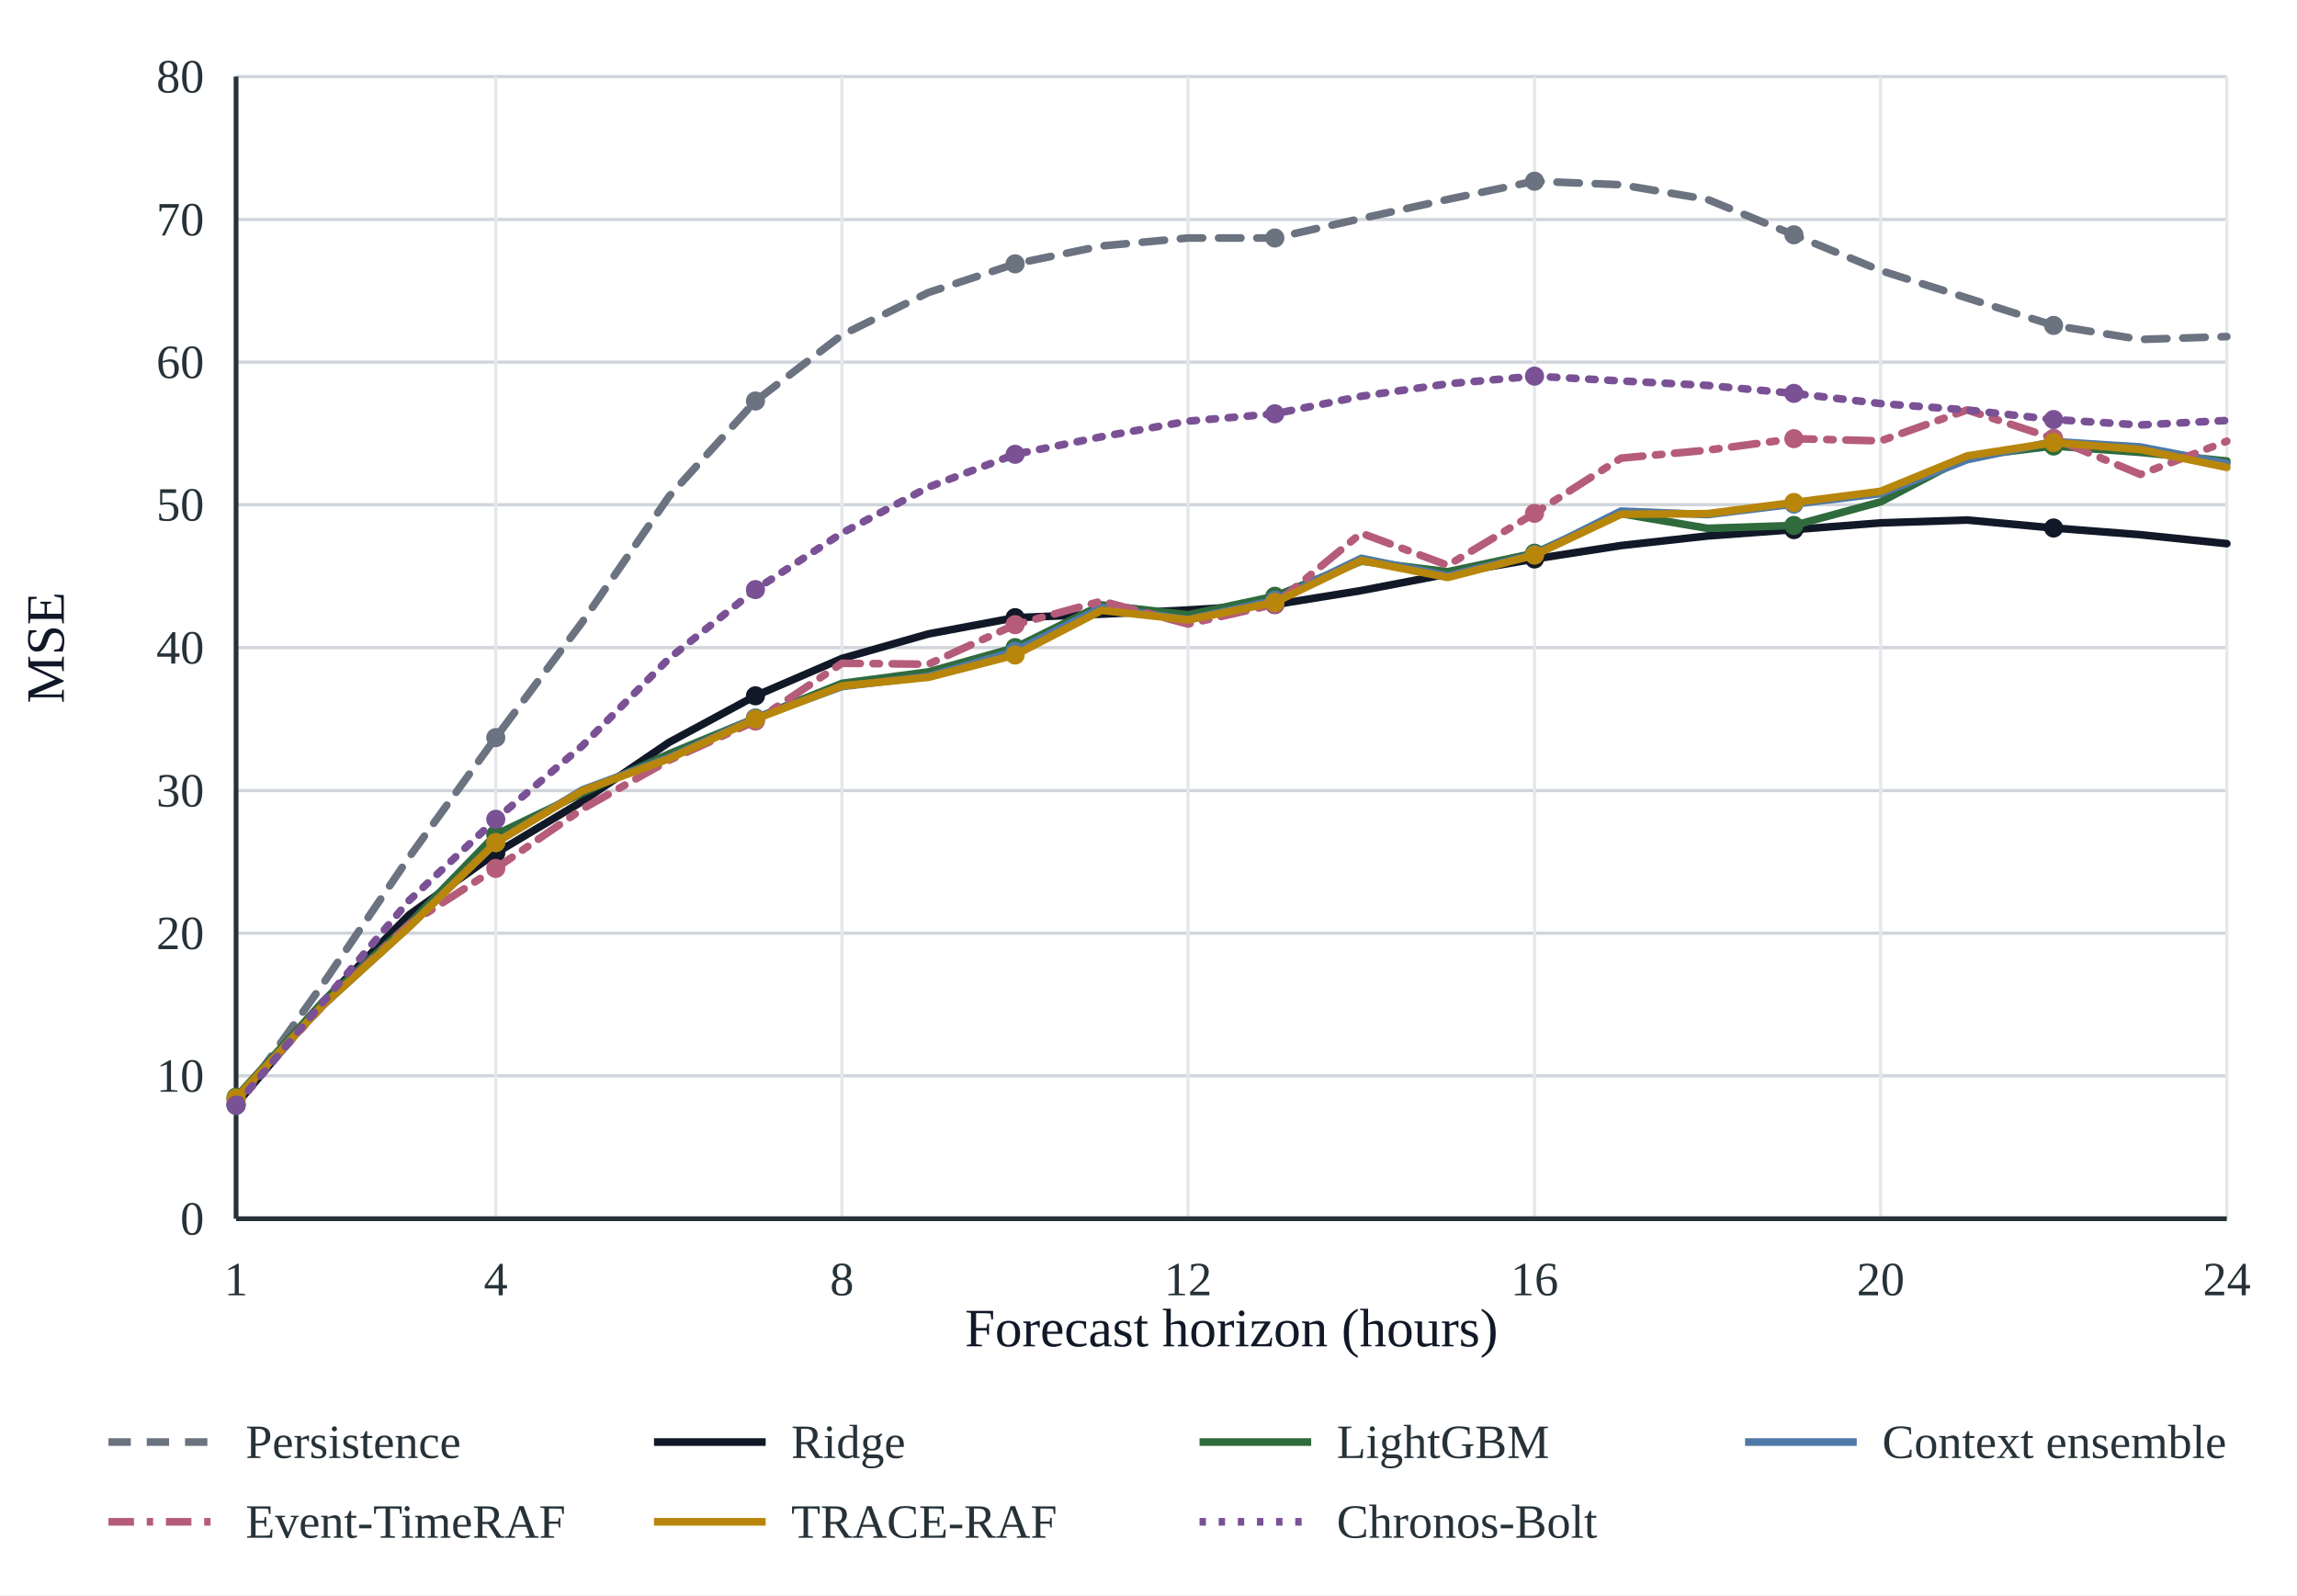
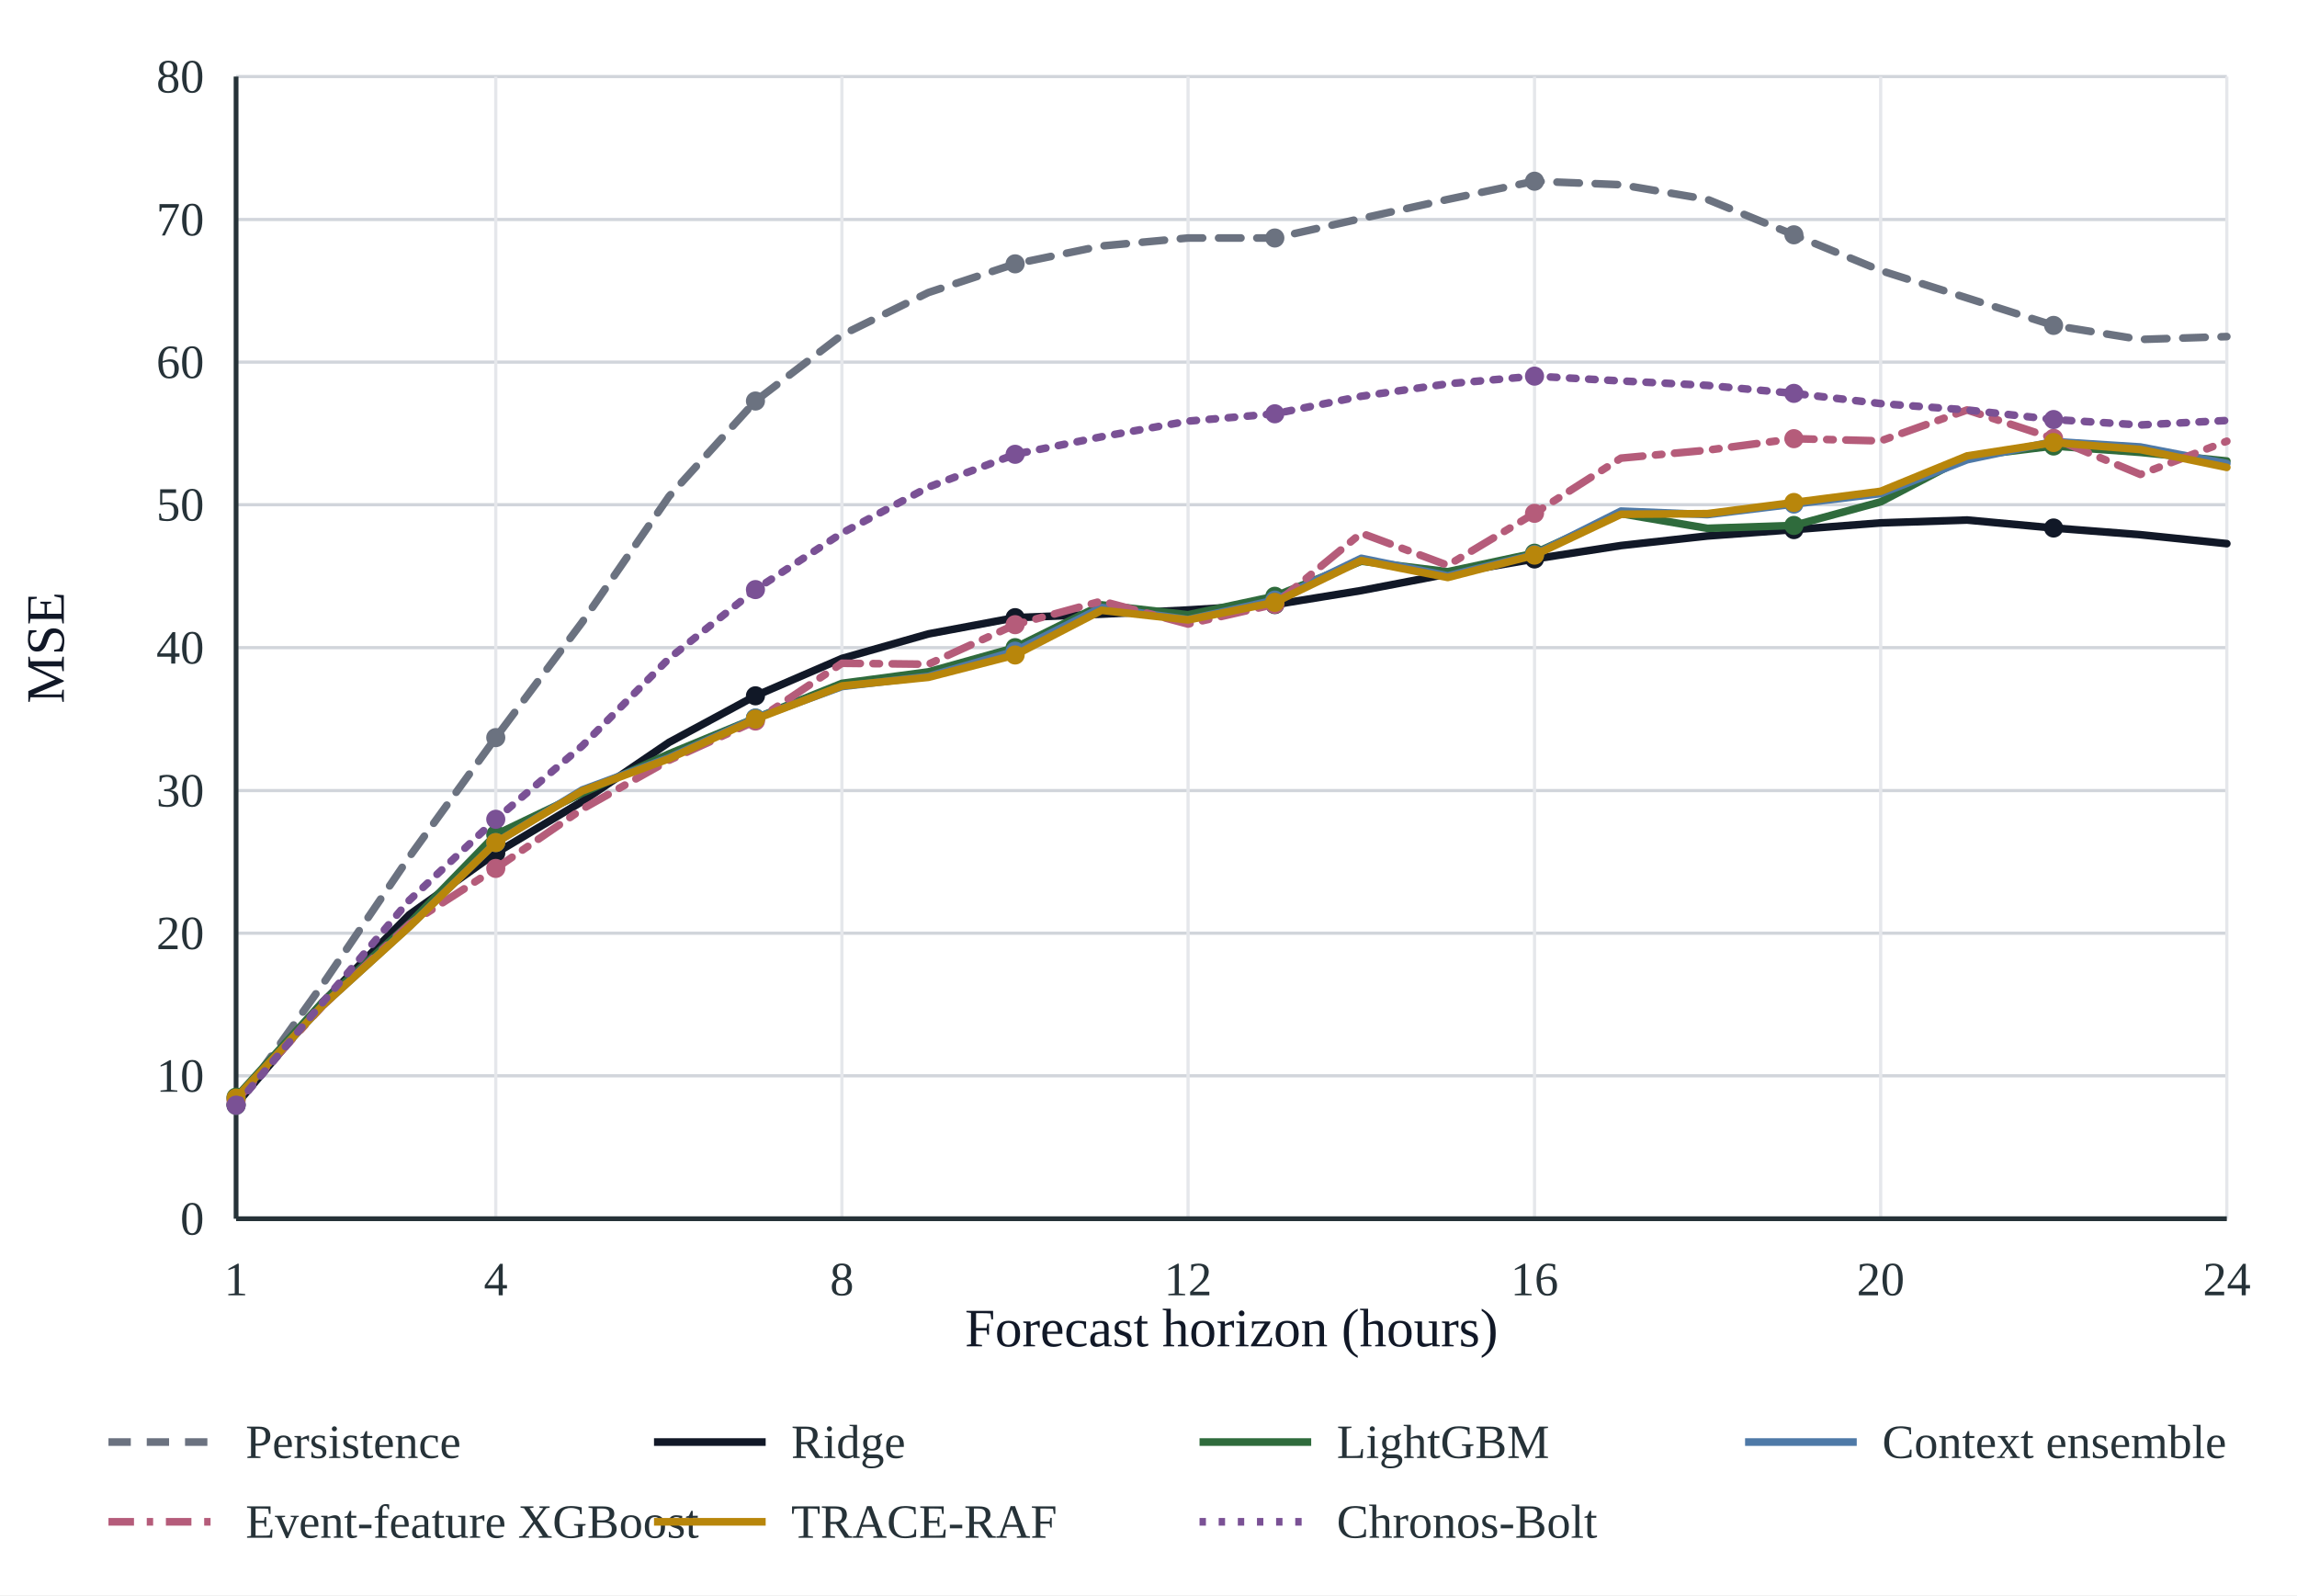
<svg xmlns="http://www.w3.org/2000/svg" width="720" height="500" viewBox="0 0 720 500">
  <style>
.tick{font-family:'Times New Roman',serif;font-size:15px;fill:#263238}
.axis{font-family:'Times New Roman',serif;font-size:17px;fill:#111827}
.legend{font-family:'Times New Roman',serif;font-size:15px;fill:#263238}
</style>
  <rect width="720" height="500" fill="#FFFFFF" />
  <line x1="74.0" y1="382.0" x2="698.0" y2="382.0" stroke="#D1D5DB" stroke-width="1" />
  <text x="64.0" y="387.0" text-anchor="end" class="tick">0</text>
  <line x1="74.0" y1="337.2" x2="698.0" y2="337.2" stroke="#D1D5DB" stroke-width="1" />
  <text x="64.0" y="342.2" text-anchor="end" class="tick">10</text>
  <line x1="74.0" y1="292.5" x2="698.0" y2="292.5" stroke="#D1D5DB" stroke-width="1" />
  <text x="64.0" y="297.5" text-anchor="end" class="tick">20</text>
  <line x1="74.0" y1="247.8" x2="698.0" y2="247.8" stroke="#D1D5DB" stroke-width="1" />
  <text x="64.0" y="252.8" text-anchor="end" class="tick">30</text>
  <line x1="74.0" y1="203.0" x2="698.0" y2="203.0" stroke="#D1D5DB" stroke-width="1" />
  <text x="64.0" y="208.0" text-anchor="end" class="tick">40</text>
  <line x1="74.0" y1="158.2" x2="698.0" y2="158.2" stroke="#D1D5DB" stroke-width="1" />
  <text x="64.0" y="163.2" text-anchor="end" class="tick">50</text>
  <line x1="74.0" y1="113.5" x2="698.0" y2="113.5" stroke="#D1D5DB" stroke-width="1" />
  <text x="64.0" y="118.5" text-anchor="end" class="tick">60</text>
  <line x1="74.0" y1="68.8" x2="698.0" y2="68.8" stroke="#D1D5DB" stroke-width="1" />
  <text x="64.0" y="73.8" text-anchor="end" class="tick">70</text>
  <line x1="74.0" y1="24.0" x2="698.0" y2="24.0" stroke="#D1D5DB" stroke-width="1" />
  <text x="64.0" y="29.0" text-anchor="end" class="tick">80</text>
  <line x1="74.0" y1="24.0" x2="74.0" y2="382.0" stroke="#E5E7EB" stroke-width="1" />
  <text x="74.0" y="406.0" text-anchor="middle" class="tick">1</text>
  <line x1="155.4" y1="24.0" x2="155.4" y2="382.0" stroke="#E5E7EB" stroke-width="1" />
  <text x="155.4" y="406.0" text-anchor="middle" class="tick">4</text>
  <line x1="263.9" y1="24.0" x2="263.9" y2="382.0" stroke="#E5E7EB" stroke-width="1" />
  <text x="263.9" y="406.0" text-anchor="middle" class="tick">8</text>
  <line x1="372.4" y1="24.0" x2="372.4" y2="382.0" stroke="#E5E7EB" stroke-width="1" />
  <text x="372.4" y="406.0" text-anchor="middle" class="tick">12</text>
  <line x1="481.0" y1="24.0" x2="481.0" y2="382.0" stroke="#E5E7EB" stroke-width="1" />
  <text x="481.0" y="406.0" text-anchor="middle" class="tick">16</text>
  <line x1="589.5" y1="24.0" x2="589.5" y2="382.0" stroke="#E5E7EB" stroke-width="1" />
  <text x="589.5" y="406.0" text-anchor="middle" class="tick">20</text>
  <line x1="698.0" y1="24.0" x2="698.0" y2="382.0" stroke="#E5E7EB" stroke-width="1" />
  <text x="698.0" y="406.0" text-anchor="middle" class="tick">24</text>
  <line x1="74.0" y1="24.0" x2="74.0" y2="382.0" stroke="#263238" stroke-width="1.5" />
  <line x1="74.0" y1="382.0" x2="698.0" y2="382.0" stroke="#263238" stroke-width="1.5" />
  <polyline points="74.0,346.5 101.1,308.6 128.3,268.6 155.4,231.2 182.5,195.0 209.7,155.6 236.8,125.7 263.9,105.0 291.0,91.7 318.2,82.7 345.3,77.1 372.4,74.6 399.6,74.6 426.7,68.5 453.8,62.5 481.0,56.8 508.1,57.9 535.2,62.5 562.3,73.6 589.5,84.8 616.6,93.4 643.7,102.0 670.9,106.4 698.0,105.5" fill="none" stroke="#6B7280" stroke-width="2.4" stroke-linejoin="round" stroke-linecap="round" stroke-dasharray="7 5" />
  <circle cx="74.0" cy="346.5" r="3.0" fill="#6B7280" />
  <circle cx="155.4" cy="231.2" r="3.0" fill="#6B7280" />
  <circle cx="236.8" cy="125.7" r="3.0" fill="#6B7280" />
  <circle cx="318.2" cy="82.7" r="3.0" fill="#6B7280" />
  <circle cx="399.6" cy="74.6" r="3.0" fill="#6B7280" />
  <circle cx="481.0" cy="56.8" r="3.0" fill="#6B7280" />
  <circle cx="562.3" cy="73.6" r="3.0" fill="#6B7280" />
  <circle cx="643.7" cy="102.0" r="3.0" fill="#6B7280" />
  <polyline points="74.0,346.2 101.1,314.2 128.3,286.7 155.4,267.4 182.5,251.2 209.7,232.7 236.8,218.1 263.9,206.4 291.0,198.7 318.2,193.6 345.3,192.5 372.4,191.2 399.6,189.5 426.7,185.1 453.8,179.9 481.0,175.2 508.1,171.0 535.2,168.0 562.3,166.0 589.5,163.9 616.6,163.0 643.7,165.5 670.9,167.6 698.0,170.4" fill="none" stroke="#111827" stroke-width="2.4" stroke-linejoin="round" stroke-linecap="round" />
  <circle cx="74.0" cy="346.2" r="3.0" fill="#111827" />
  <circle cx="155.4" cy="267.4" r="3.0" fill="#111827" />
  <circle cx="236.8" cy="218.1" r="3.0" fill="#111827" />
  <circle cx="318.2" cy="193.6" r="3.0" fill="#111827" />
  <circle cx="399.6" cy="189.5" r="3.0" fill="#111827" />
  <circle cx="481.0" cy="175.2" r="3.0" fill="#111827" />
  <circle cx="562.3" cy="166.0" r="3.0" fill="#111827" />
  <circle cx="643.7" cy="165.5" r="3.0" fill="#111827" />
  <polyline points="74.0,343.9 101.1,314.1 128.3,289.5 155.4,261.6 182.5,248.6 209.7,236.3 236.8,225.1 263.9,214.2 291.0,210.6 318.2,203.0 345.3,189.6 372.4,192.7 399.6,186.9 426.7,175.9 453.8,179.2 481.0,173.4 508.1,161.0 535.2,165.6 562.3,164.7 589.5,157.3 616.6,143.1 643.7,139.8 670.9,141.8 698.0,144.5" fill="none" stroke="#2F6B3C" stroke-width="2.4" stroke-linejoin="round" stroke-linecap="round" />
  <circle cx="74.0" cy="343.9" r="3.0" fill="#2F6B3C" />
  <circle cx="155.4" cy="261.6" r="3.0" fill="#2F6B3C" />
  <circle cx="236.8" cy="225.1" r="3.0" fill="#2F6B3C" />
  <circle cx="318.2" cy="203.0" r="3.0" fill="#2F6B3C" />
  <circle cx="399.6" cy="186.9" r="3.0" fill="#2F6B3C" />
  <circle cx="481.0" cy="173.4" r="3.0" fill="#2F6B3C" />
  <circle cx="562.3" cy="164.7" r="3.0" fill="#2F6B3C" />
  <circle cx="643.7" cy="139.8" r="3.0" fill="#2F6B3C" />
  <polyline points="74.0,344.3 101.1,315.2 128.3,290.4 155.4,264.1 182.5,247.6 209.7,237.5 236.8,225.1 263.9,215.2 291.0,212.0 318.2,204.1 345.3,190.4 372.4,194.2 399.6,188.1 426.7,175.0 453.8,180.5 481.0,173.8 508.1,160.2 535.2,161.3 562.3,158.0 589.5,154.7 616.6,144.1 643.7,138.4 670.9,140.1 698.0,145.3" fill="none" stroke="#4E79A7" stroke-width="2.4" stroke-linejoin="round" stroke-linecap="round" />
  <circle cx="74.0" cy="344.3" r="3.0" fill="#4E79A7" />
  <circle cx="155.4" cy="264.1" r="3.0" fill="#4E79A7" />
  <circle cx="236.8" cy="225.1" r="3.0" fill="#4E79A7" />
  <circle cx="318.2" cy="204.1" r="3.0" fill="#4E79A7" />
  <circle cx="399.6" cy="188.1" r="3.0" fill="#4E79A7" />
  <circle cx="481.0" cy="173.8" r="3.0" fill="#4E79A7" />
  <circle cx="562.3" cy="158.0" r="3.0" fill="#4E79A7" />
  <circle cx="643.7" cy="138.4" r="3.0" fill="#4E79A7" />
  <polyline points="74.0,345.0 101.1,315.3 128.3,289.7 155.4,272.2 182.5,253.6 209.7,238.3 236.8,226.0 263.9,207.9 291.0,208.2 318.2,195.8 345.3,188.4 372.4,195.6 399.6,189.4 426.7,167.1 453.8,177.2 481.0,160.9 508.1,143.6 535.2,141.1 562.3,137.5 589.5,138.2 616.6,128.5 643.7,137.4 670.9,148.7 698.0,138.3" fill="none" stroke="#B55C7A" stroke-width="2.4" stroke-linejoin="round" stroke-linecap="round" stroke-dasharray="8 4 2 4" />
  <circle cx="74.0" cy="345.0" r="3.0" fill="#B55C7A" />
  <circle cx="155.4" cy="272.2" r="3.0" fill="#B55C7A" />
  <circle cx="236.8" cy="226.0" r="3.0" fill="#B55C7A" />
  <circle cx="318.2" cy="195.8" r="3.0" fill="#B55C7A" />
  <circle cx="399.6" cy="189.4" r="3.0" fill="#B55C7A" />
  <circle cx="481.0" cy="160.9" r="3.0" fill="#B55C7A" />
  <circle cx="562.3" cy="137.5" r="3.0" fill="#B55C7A" />
  <circle cx="643.7" cy="137.4" r="3.0" fill="#B55C7A" />
  <polyline points="74.0,344.2 101.1,315.2 128.3,290.5 155.4,264.1 182.5,247.9 209.7,237.8 236.8,225.4 263.9,215.0 291.0,212.3 318.2,205.3 345.3,191.3 372.4,194.3 399.6,188.8 426.7,175.7 453.8,181.0 481.0,174.0 508.1,161.2 535.2,161.0 562.3,157.5 589.5,154.0 616.6,142.9 643.7,138.7 670.9,140.9 698.0,146.5" fill="none" stroke="#B8860B" stroke-width="2.4" stroke-linejoin="round" stroke-linecap="round" />
  <circle cx="74.0" cy="344.2" r="3.0" fill="#B8860B" />
  <circle cx="155.4" cy="264.1" r="3.0" fill="#B8860B" />
  <circle cx="236.8" cy="225.4" r="3.0" fill="#B8860B" />
  <circle cx="318.2" cy="205.3" r="3.0" fill="#B8860B" />
  <circle cx="399.6" cy="188.8" r="3.0" fill="#B8860B" />
  <circle cx="481.0" cy="174.0" r="3.0" fill="#B8860B" />
  <circle cx="562.3" cy="157.5" r="3.0" fill="#B8860B" />
  <circle cx="643.7" cy="138.7" r="3.0" fill="#B8860B" />
  <polyline points="74.0,346.4 101.1,314.3 128.3,282.2 155.4,256.8 182.5,233.8 209.7,206.4 236.8,184.8 263.9,167.1 291.0,152.7 318.2,142.4 345.3,136.9 372.4,132.0 399.6,129.7 426.7,124.2 453.8,120.3 481.0,117.9 508.1,119.4 535.2,120.8 562.3,123.3 589.5,126.5 616.6,128.5 643.7,131.5 670.9,133.2 698.0,131.8" fill="none" stroke="#7A5195" stroke-width="2.4" stroke-linejoin="round" stroke-linecap="round" stroke-dasharray="2 4" />
  <circle cx="74.0" cy="346.4" r="3.0" fill="#7A5195" />
  <circle cx="155.4" cy="256.8" r="3.0" fill="#7A5195" />
  <circle cx="236.8" cy="184.8" r="3.0" fill="#7A5195" />
  <circle cx="318.2" cy="142.4" r="3.0" fill="#7A5195" />
  <circle cx="399.6" cy="129.7" r="3.0" fill="#7A5195" />
  <circle cx="481.0" cy="117.9" r="3.0" fill="#7A5195" />
  <circle cx="562.3" cy="123.3" r="3.0" fill="#7A5195" />
  <circle cx="643.7" cy="131.5" r="3.0" fill="#7A5195" />
  <text x="386.0" y="422.0" text-anchor="middle" class="axis">Forecast horizon (hours)</text>
  <text x="20.0" y="203.0" text-anchor="middle" class="axis" transform="rotate(-90 20.0 203.0)">MSE</text>
  <line x1="34" y1="452" x2="69" y2="452" stroke="#6B7280" stroke-width="2.4" stroke-dasharray="7 5" />
  <text x="77.0" y="457.0" text-anchor="start" class="legend">Persistence</text>
  <line x1="205" y1="452" x2="240" y2="452" stroke="#111827" stroke-width="2.4" />
  <text x="248.0" y="457.0" text-anchor="start" class="legend">Ridge</text>
  <line x1="376" y1="452" x2="411" y2="452" stroke="#2F6B3C" stroke-width="2.4" />
  <text x="419.0" y="457.0" text-anchor="start" class="legend">LightGBM</text>
  <line x1="547" y1="452" x2="582" y2="452" stroke="#4E79A7" stroke-width="2.4" />
  <text x="590.0" y="457.0" text-anchor="start" class="legend">Context ensemble</text>
  <line x1="34" y1="477" x2="69" y2="477" stroke="#B55C7A" stroke-width="2.4" stroke-dasharray="8 4 2 4" />
-   <text x="77.0" y="482.0" text-anchor="start" class="legend">Event-TimeRAF</text>
+   <text x="77.0" y="482.0" text-anchor="start" class="legend">Event-feature XGBoost</text>
  <line x1="205" y1="477" x2="240" y2="477" stroke="#B8860B" stroke-width="2.4" />
  <text x="248.0" y="482.0" text-anchor="start" class="legend">TRACE-RAF</text>
  <line x1="376" y1="477" x2="411" y2="477" stroke="#7A5195" stroke-width="2.4" stroke-dasharray="2 4" />
  <text x="419.0" y="482.0" text-anchor="start" class="legend">Chronos-Bolt</text>
</svg>
